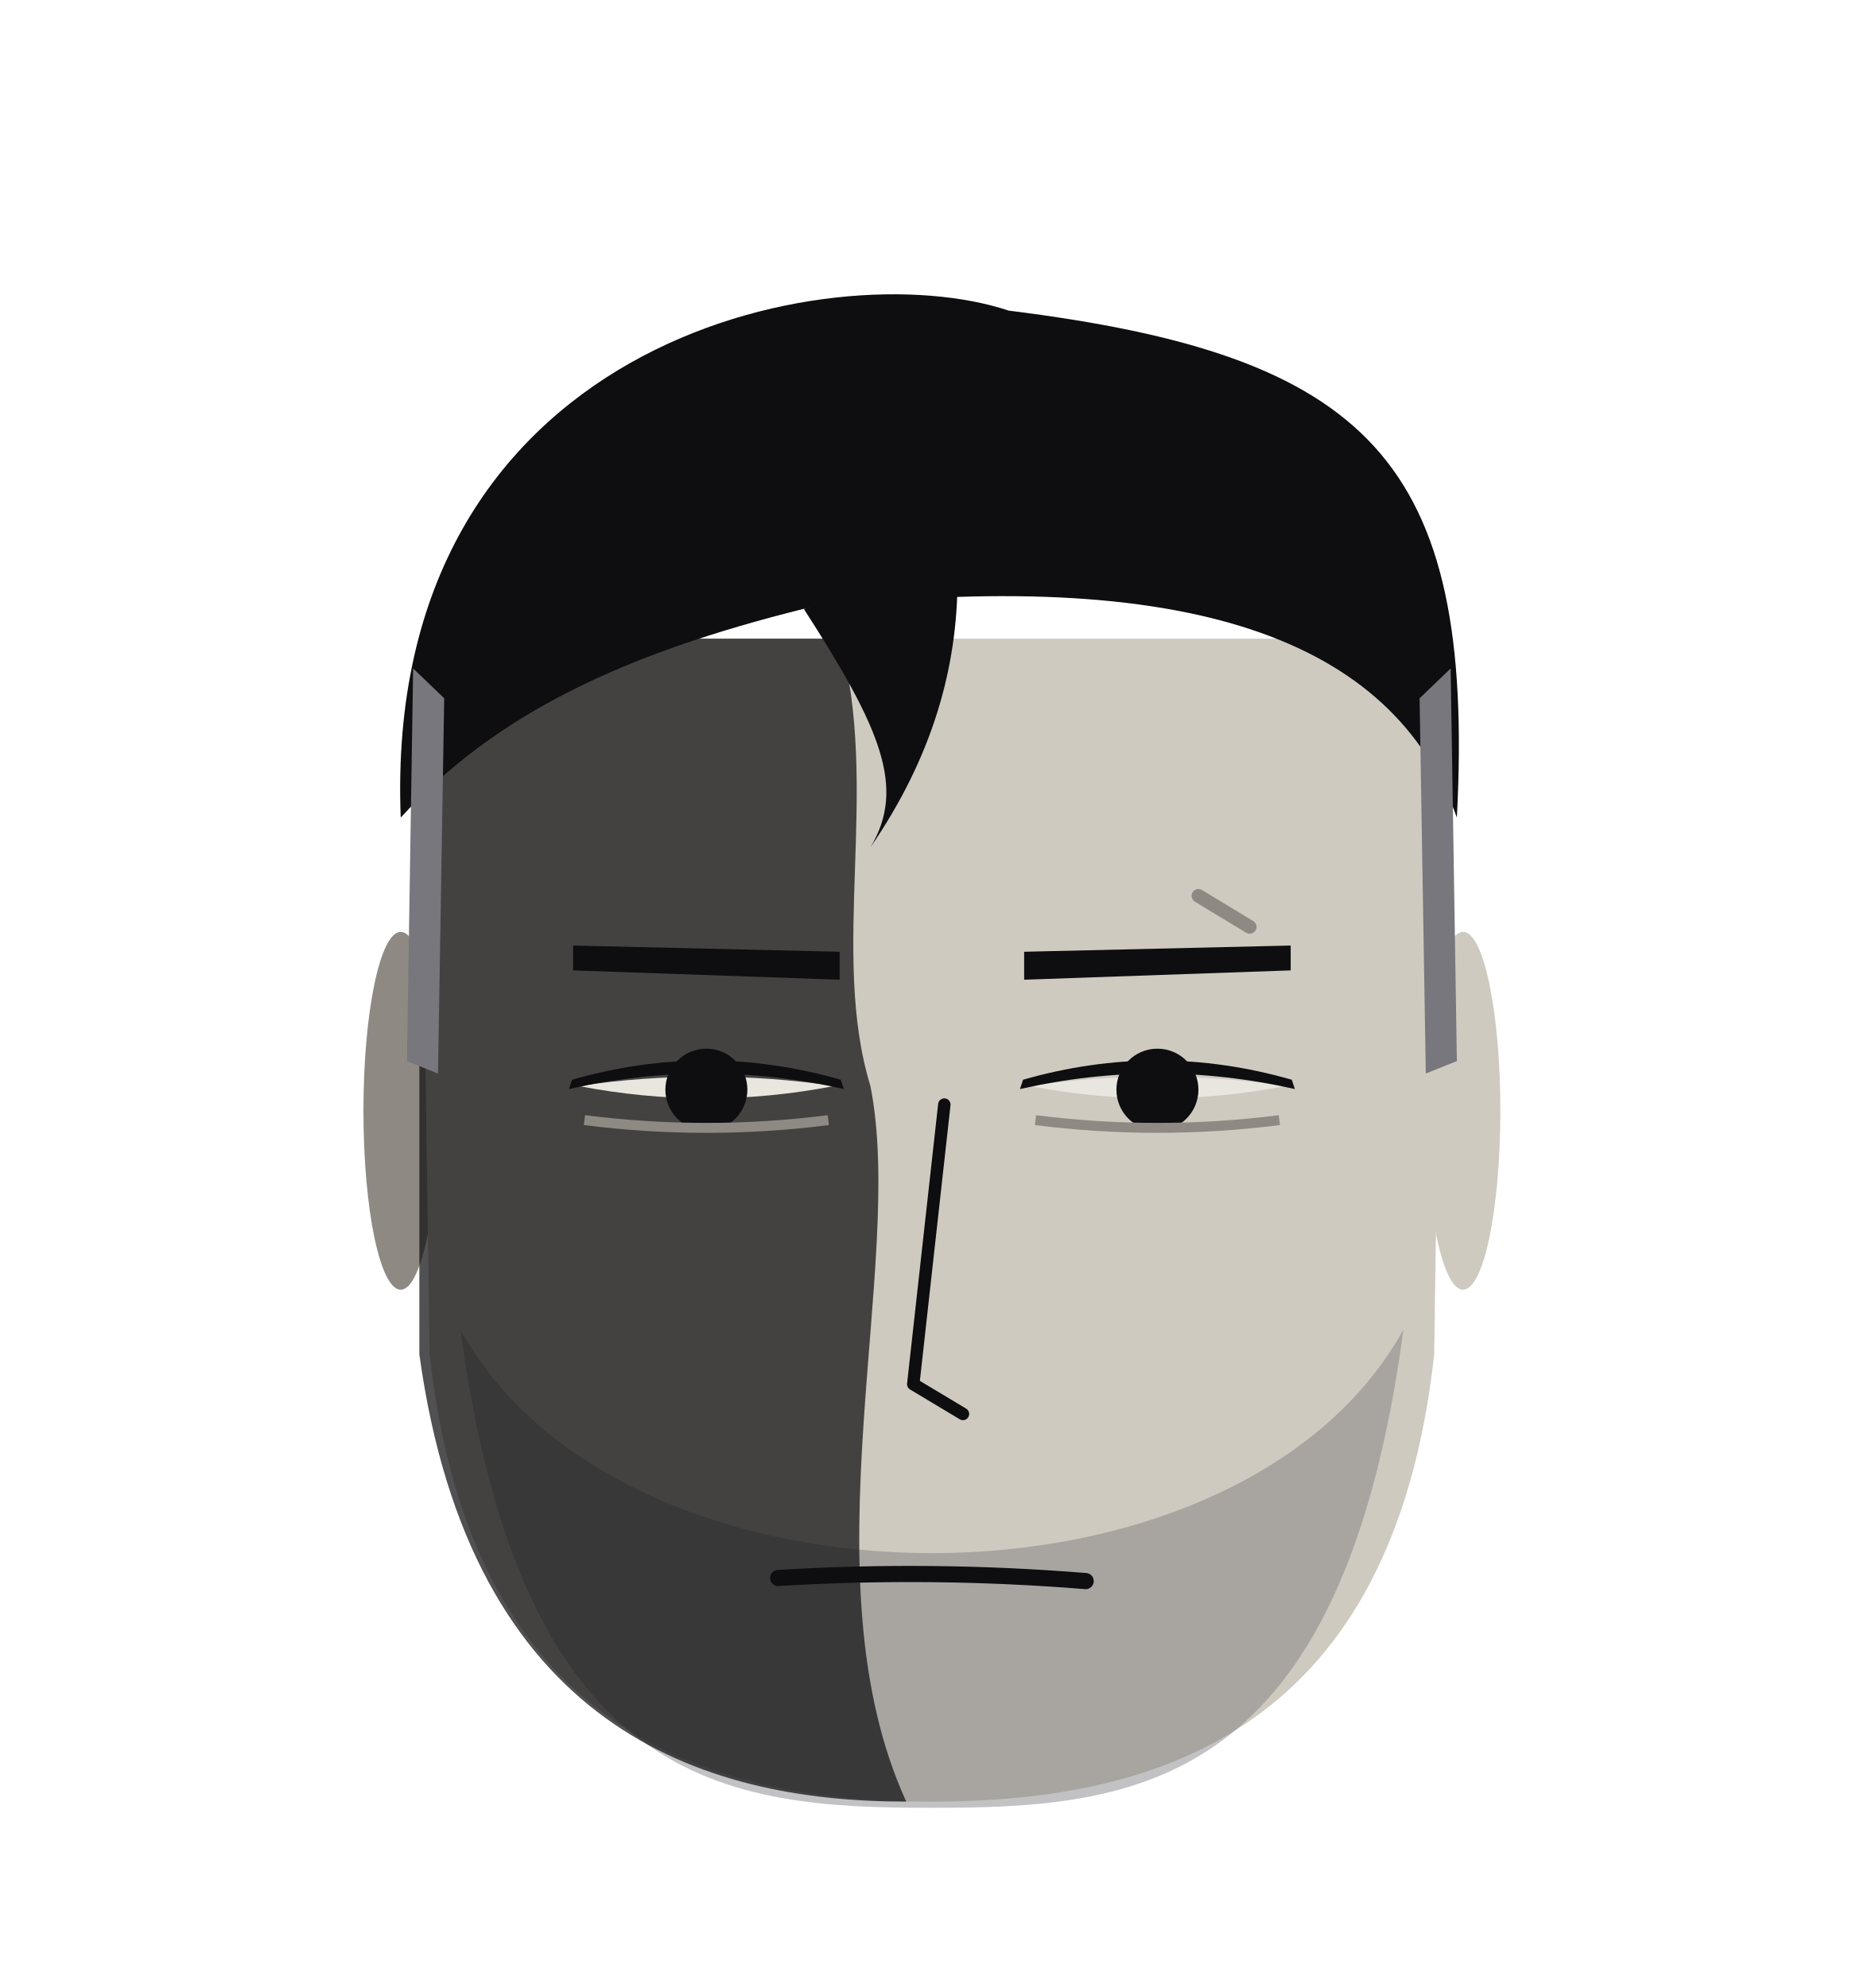
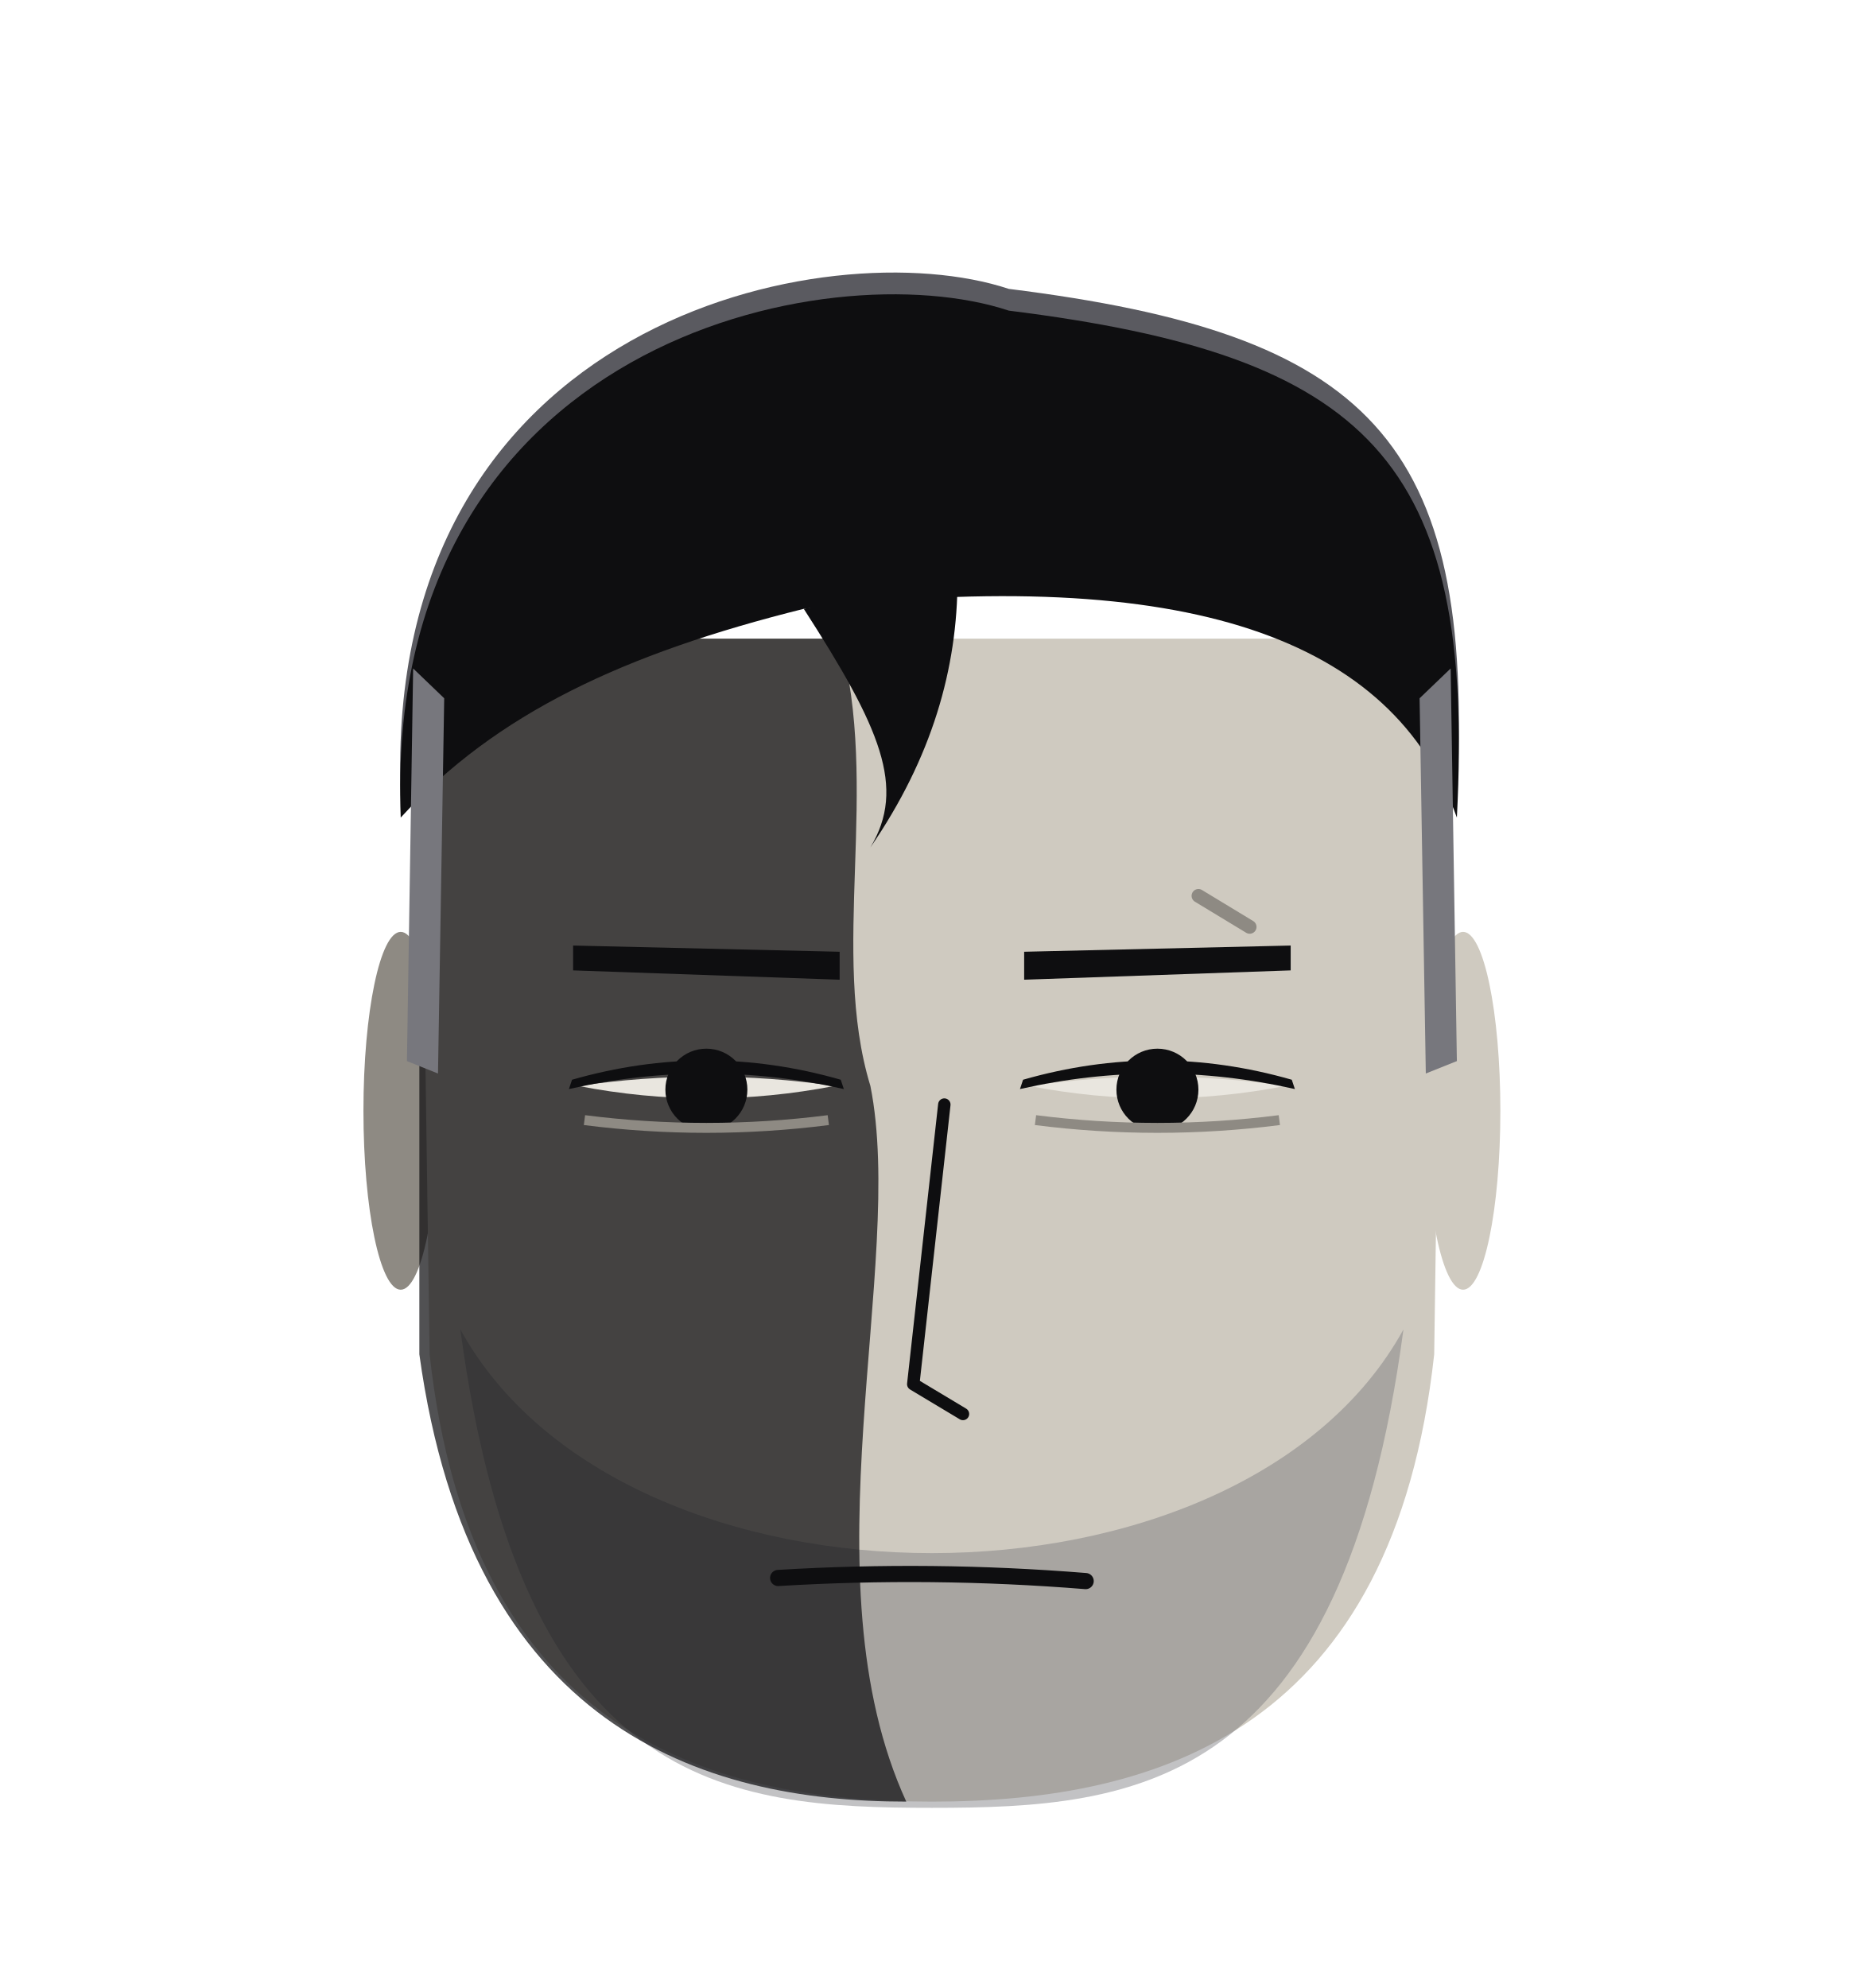
<svg xmlns="http://www.w3.org/2000/svg" viewBox="0 0 300 320" width="300" height="320">
  <g id="head">
    <g id="ears">
      <ellipse cx="64.5" cy="178.8" rx="6" ry="28.8" fill="#8E8A83" />
      <ellipse cx="235.5" cy="178.8" rx="6" ry="28.8" fill="#CFCAC0" />
    </g>
    <g id="face">
      <path d="M67.5,102.8 L69.15,218.0 C75.75,278.0 112.875,290 150,290 C187.125,290 224.25,278.0 230.85,218.0 L232.5,102.8 Z" fill="#CFCAC0" />
      <path d="M74.1,214.0 C84.0,288 117.0,291 150,291 C183.0,291 216.0,288 225.9,214.0 C199.5,262.0 100.5,262.0 74.1,214.0 Z" fill="#77777D" opacity="0.45" />
      <path d="M135.15,102.8 L67.5,102.8 L67.5,218.0 C75.75,278.0 112.875,290 145.875,290 C129.375,254.0 145.875,203.6 140.1,174.8 C133.5,153.2 141.75,126.8 135.15,102.8 Z" fill="#0E0E10" id="face-shadow" opacity="0.72" />
    </g>
    <g id="nose">
      <path d="M152,177.8 L147,222.8 L155,227.6" stroke="#0E0E10" stroke-width="2" fill="none" stroke-linejoin="round" stroke-linecap="round" />
    </g>
    <g id="brows">
      <path d="M135.15,153.2 L92.25,152.2 L92.25,156.2 L135.15,157.7 Z" fill="#0E0E10" />
      <path d="M164.85,153.2 L207.75,152.2 L207.75,156.2 L164.85,157.7 Z" fill="#0E0E10" />
    </g>
    <g id="eyes">
      <path d="M93.075,174.8 Q113.7,171.8 134.325,174.8 Q113.7,178.8 93.075,174.8 Z" fill="#E9E6DF" />
      <circle cx="113.7" cy="175.4" r="6.6" fill="#0E0E10" />
      <path d="M91.575,175.3 Q113.7,170.3 135.825,175.3 L135.325,173.8 Q113.7,167.6 92.075,173.8 Z" fill="#0E0E10" />
      <path d="M94.075,180.3 Q113.7,182.8 133.325,180.3" stroke="#8E8A83" stroke-width="1.6" fill="none" />
      <path d="M165.675,174.8 Q186.3,171.8 206.925,174.8 Q186.3,178.8 165.675,174.8 Z" fill="#E9E6DF" />
      <circle cx="186.3" cy="175.4" r="6.6" fill="#0E0E10" />
      <path d="M164.175,175.3 Q186.3,170.3 208.425,175.3 L207.925,173.8 Q186.3,167.6 164.675,173.8 Z" fill="#0E0E10" />
      <path d="M166.675,180.3 Q186.3,182.8 205.925,180.3" stroke="#8E8A83" stroke-width="1.6" fill="none" />
    </g>
    <g id="mouth">
      <path d="M125.25,254.0 Q150,252.5 174.75,254.5" stroke="#0E0E10" stroke-width="2.6" fill="none" stroke-linecap="round" />
    </g>
    <path id="scar" d="M192.9,144.2 L201.15,149.2" stroke="#8E8A83" stroke-width="2.2" stroke-linecap="round" />
    <g id="hair">
+       <path d="M64.5,131.6 C61.5,54.8 133.5,40.4 162.375,50 C220.125,57.2 237.5,74.0 234.5,131.6 C224.25,102.8 191.25,90.8 129.375,98.0 C100.5,105.2 79.875,114.8 64.5,131.6 Z" fill="#5A5A60" transform="translate(0 -3.5)" />
      <path d="M64.5,131.6 C61.5,54.8 133.5,40.4 162.375,50 C220.125,57.2 237.5,74.0 234.5,131.6 C224.25,102.8 191.25,90.8 129.375,98.0 C100.5,105.2 79.875,114.8 64.5,131.6 Z" fill="#0E0E10" />
      <path d="M129.375,98.0 C141.75,117.2 145.875,126.8 140.1,136.4 C150,122.0 154.125,107.6 154.125,93.2 Z" fill="#0E0E10" />
      <path d="M66.5,107.6 L71.5,112.4 L70.5,172.8 L65.5,170.8 Z" fill="#77777D" />
      <path d="M233.5,107.6 L228.5,112.4 L229.5,172.8 L234.5,170.8 Z" fill="#77777D" />
    </g>
  </g>
</svg>
